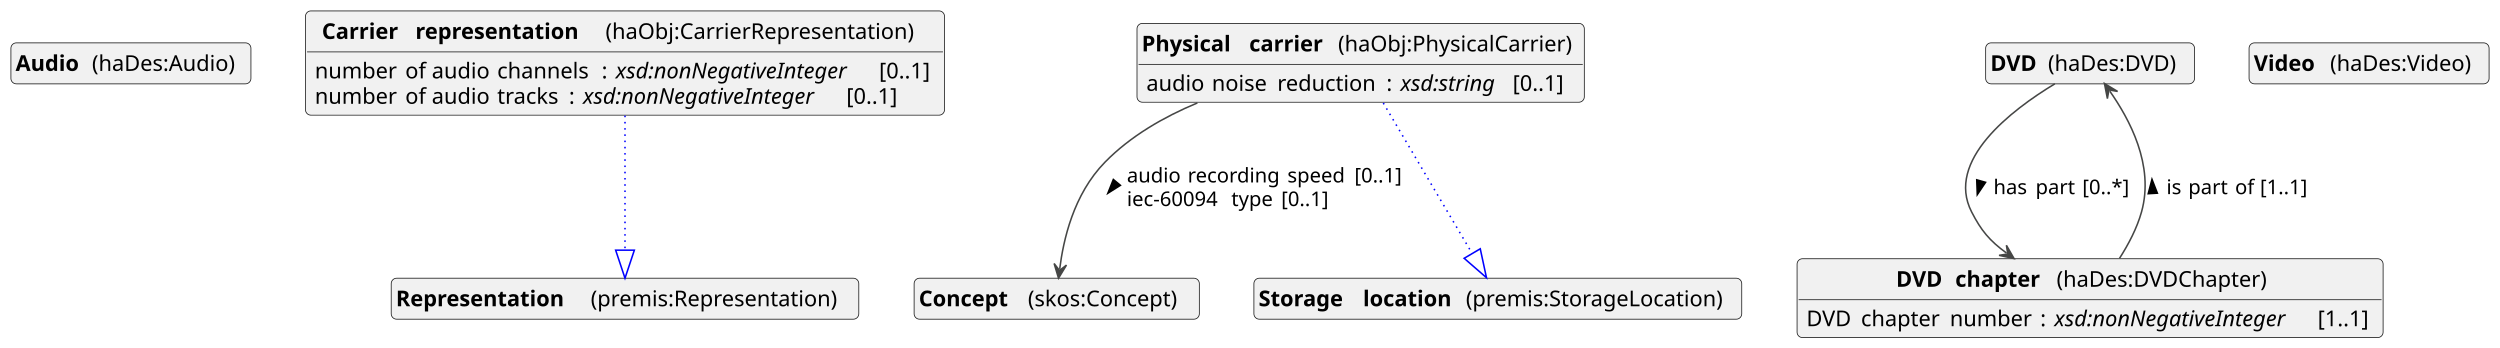
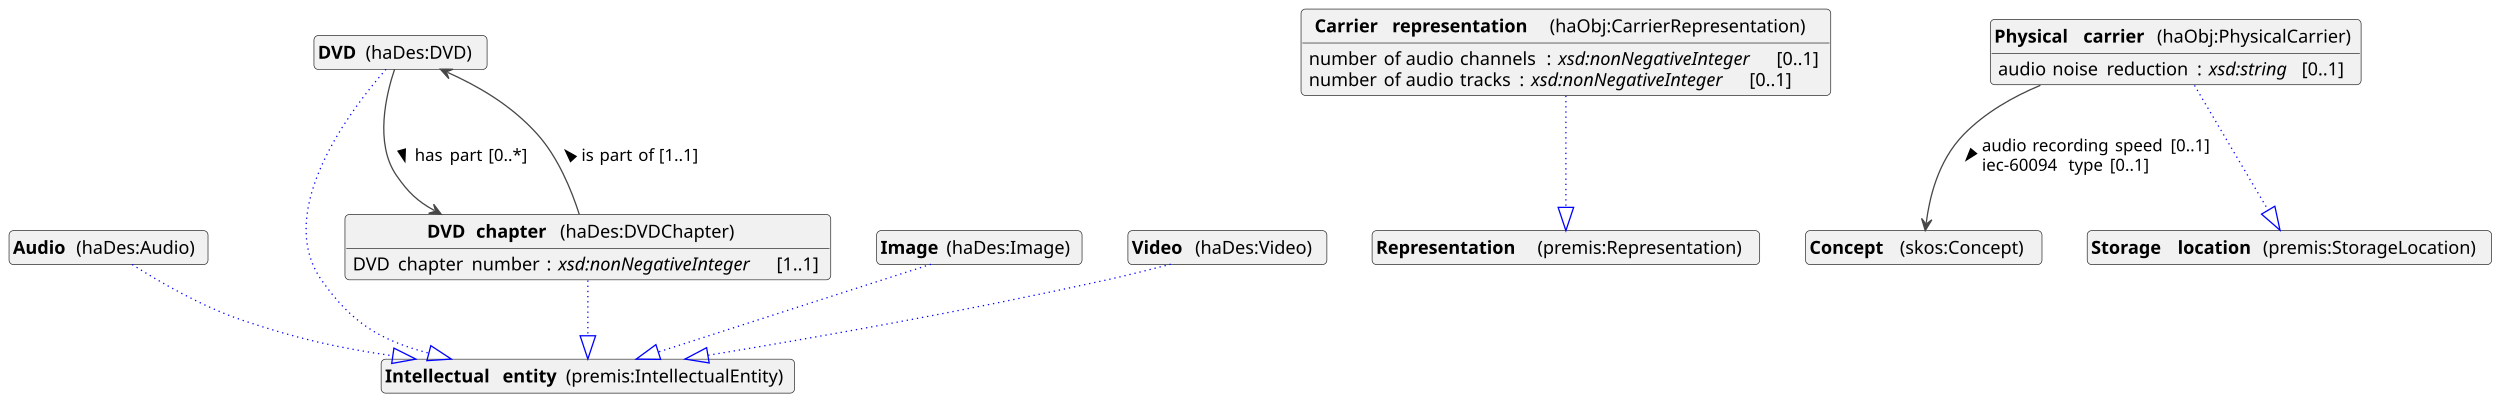
- <svg xmlns="http://www.w3.org/2000/svg" xmlns:xlink="http://www.w3.org/1999/xlink" contentStyleType="text/css" height="223px" preserveAspectRatio="none" style="width:1604px;height:223px;background:#FFFFFF;" version="1.1" viewBox="0 0 1604 223" width="1604px" zoomAndPan="magnify">
+ <svg xmlns="http://www.w3.org/2000/svg" xmlns:xlink="http://www.w3.org/1999/xlink" contentStyleType="text/css" height="310px" preserveAspectRatio="none" style="width:1935px;height:310px;background:#FFFFFF;" version="1.1" viewBox="0 0 1935 310" width="1935px" zoomAndPan="magnify">
  <defs />
  <g>
    <a href="#haDes%3AAudio" target="_top" title="#haDes%3AAudio" xlink:actuate="onRequest" xlink:href="#haDes%3AAudio" xlink:show="new" xlink:title="#haDes%3AAudio" xlink:type="simple">
      <g id="elem_haDes_Audio">
-         <rect codeLine="15" fill="#F1F1F1" height="26.297" id="haDes_Audio" rx="3.5" ry="3.5" style="stroke:#181818;stroke-width:0.5;" width="154" x="7" y="27.5" />
-         <text fill="#000000" font-family="sans-serif" font-size="14" font-weight="bold" lengthAdjust="spacing" textLength="45" x="10" y="45.495">Audio</text>
-         <text fill="#000000" font-family="sans-serif" font-size="14" lengthAdjust="spacing" textLength="4" x="55" y="45.495"> </text>
-         <text fill="#000000" font-family="sans-serif" font-size="14" lengthAdjust="spacing" textLength="99" x="59" y="45.495">(haDes:Audio)</text>
+         <rect codeLine="15" fill="#F1F1F1" height="26.297" id="haDes_Audio" rx="3.5" ry="3.5" style="stroke:#181818;stroke-width:0.5;" width="154" x="7" y="178.5" />
+         <text fill="#000000" font-family="sans-serif" font-size="14" font-weight="bold" lengthAdjust="spacing" textLength="45" x="10" y="196.495">Audio</text>
+         <text fill="#000000" font-family="sans-serif" font-size="14" lengthAdjust="spacing" textLength="4" x="55" y="196.495"> </text>
+         <text fill="#000000" font-family="sans-serif" font-size="14" lengthAdjust="spacing" textLength="99" x="59" y="196.495">(haDes:Audio)</text>
+       </g>
+     </a>
+     <a href="#premis%3AIntellectualEntity" target="_top" title="#premis%3AIntellectualEntity" xlink:actuate="onRequest" xlink:href="#premis%3AIntellectualEntity" xlink:show="new" xlink:title="#premis%3AIntellectualEntity" xlink:type="simple">
+       <g id="elem_premis_IntellectualEntity">
+         <rect codeLine="29" fill="#F1F1F1" height="26.297" id="premis_IntellectualEntity" rx="3.5" ry="3.5" style="stroke:#181818;stroke-width:0.5;" width="320" x="295" y="278" />
+         <text fill="#000000" font-family="sans-serif" font-size="14" font-weight="bold" lengthAdjust="spacing" textLength="86" x="298" y="295.995">Intellectual</text>
+         <text fill="#000000" font-family="sans-serif" font-size="14" font-weight="bold" lengthAdjust="spacing" textLength="5" x="384" y="295.995"> </text>
+         <text fill="#000000" font-family="sans-serif" font-size="14" font-weight="bold" lengthAdjust="spacing" textLength="45" x="389" y="295.995">entity</text>
+         <text fill="#000000" font-family="sans-serif" font-size="14" lengthAdjust="spacing" textLength="4" x="434" y="295.995"> </text>
+         <text fill="#000000" font-family="sans-serif" font-size="14" lengthAdjust="spacing" textLength="174" x="438" y="295.995">(premis:IntellectualEntity)</text>
      </g>
    </a>
    <a href="#haObj%3ACarrierRepresentation" target="_top" title="#haObj%3ACarrierRepresentation" xlink:actuate="onRequest" xlink:href="#haObj%3ACarrierRepresentation" xlink:show="new" xlink:title="#haObj%3ACarrierRepresentation" xlink:type="simple">
      <g id="elem_haObj_CarrierRepresentation">
-         <rect codeLine="16" fill="#F1F1F1" height="66.891" id="haObj_CarrierRepresentation" rx="3.5" ry="3.5" style="stroke:#181818;stroke-width:0.5;" width="410" x="196" y="7" />
-         <text fill="#000000" font-family="sans-serif" font-size="14" font-weight="bold" lengthAdjust="spacing" textLength="55" x="206.5" y="24.995">Carrier</text>
-         <text fill="#000000" font-family="sans-serif" font-size="14" font-weight="bold" lengthAdjust="spacing" textLength="5" x="261.5" y="24.995"> </text>
-         <text fill="#000000" font-family="sans-serif" font-size="14" font-weight="bold" lengthAdjust="spacing" textLength="118" x="266.5" y="24.995">representation</text>
-         <text fill="#000000" font-family="sans-serif" font-size="14" lengthAdjust="spacing" textLength="4" x="384.5" y="24.995"> </text>
-         <text fill="#000000" font-family="sans-serif" font-size="14" lengthAdjust="spacing" textLength="207" x="388.5" y="24.995">(haObj:CarrierRepresentation)</text>
-         <line style="stroke:#181818;stroke-width:0.5;" x1="197" x2="605" y1="33.297" y2="33.297" />
-         <text fill="#000000" font-family="sans-serif" font-size="14" lengthAdjust="spacing" textLength="54" x="202" y="50.292">number</text>
-         <text fill="#000000" font-family="sans-serif" font-size="14" lengthAdjust="spacing" textLength="4" x="256" y="50.292"> </text>
-         <text fill="#000000" font-family="sans-serif" font-size="14" lengthAdjust="spacing" textLength="13" x="260" y="50.292">of</text>
-         <text fill="#000000" font-family="sans-serif" font-size="14" lengthAdjust="spacing" textLength="4" x="273" y="50.292"> </text>
-         <text fill="#000000" font-family="sans-serif" font-size="14" lengthAdjust="spacing" textLength="38" x="277" y="50.292">audio</text>
-         <text fill="#000000" font-family="sans-serif" font-size="14" lengthAdjust="spacing" textLength="4" x="315" y="50.292"> </text>
-         <text fill="#000000" font-family="sans-serif" font-size="14" lengthAdjust="spacing" textLength="63" x="319" y="50.292">channels</text>
-         <text fill="#000000" font-family="sans-serif" font-size="14" lengthAdjust="spacing" textLength="4" x="382" y="50.292"> </text>
-         <text fill="#000000" font-family="sans-serif" font-size="14" lengthAdjust="spacing" textLength="5" x="386" y="50.292">:</text>
-         <text fill="#000000" font-family="sans-serif" font-size="14" lengthAdjust="spacing" textLength="4" x="391" y="50.292"> </text>
-         <text fill="#000000" font-family="sans-serif" font-size="14" font-style="italic" lengthAdjust="spacing" textLength="165" x="395" y="50.292">xsd:nonNegativeInteger</text>
-         <text fill="#000000" font-family="sans-serif" font-size="14" lengthAdjust="spacing" textLength="4" x="560" y="50.292"> </text>
-         <text fill="#000000" font-family="sans-serif" font-size="14" lengthAdjust="spacing" textLength="36" x="564" y="50.292">[0..1]</text>
-         <text fill="#000000" font-family="sans-serif" font-size="14" lengthAdjust="spacing" textLength="54" x="202" y="66.589">number</text>
-         <text fill="#000000" font-family="sans-serif" font-size="14" lengthAdjust="spacing" textLength="4" x="256" y="66.589"> </text>
-         <text fill="#000000" font-family="sans-serif" font-size="14" lengthAdjust="spacing" textLength="13" x="260" y="66.589">of</text>
-         <text fill="#000000" font-family="sans-serif" font-size="14" lengthAdjust="spacing" textLength="4" x="273" y="66.589"> </text>
-         <text fill="#000000" font-family="sans-serif" font-size="14" lengthAdjust="spacing" textLength="38" x="277" y="66.589">audio</text>
-         <text fill="#000000" font-family="sans-serif" font-size="14" lengthAdjust="spacing" textLength="4" x="315" y="66.589"> </text>
-         <text fill="#000000" font-family="sans-serif" font-size="14" lengthAdjust="spacing" textLength="42" x="319" y="66.589">tracks</text>
-         <text fill="#000000" font-family="sans-serif" font-size="14" lengthAdjust="spacing" textLength="4" x="361" y="66.589"> </text>
-         <text fill="#000000" font-family="sans-serif" font-size="14" lengthAdjust="spacing" textLength="5" x="365" y="66.589">:</text>
-         <text fill="#000000" font-family="sans-serif" font-size="14" lengthAdjust="spacing" textLength="4" x="370" y="66.589"> </text>
-         <text fill="#000000" font-family="sans-serif" font-size="14" font-style="italic" lengthAdjust="spacing" textLength="165" x="374" y="66.589">xsd:nonNegativeInteger</text>
-         <text fill="#000000" font-family="sans-serif" font-size="14" lengthAdjust="spacing" textLength="4" x="539" y="66.589"> </text>
-         <text fill="#000000" font-family="sans-serif" font-size="14" lengthAdjust="spacing" textLength="36" x="543" y="66.589">[0..1]</text>
+         <rect codeLine="17" fill="#F1F1F1" height="66.891" id="haObj_CarrierRepresentation" rx="3.5" ry="3.5" style="stroke:#181818;stroke-width:0.5;" width="410" x="1007" y="7" />
+         <text fill="#000000" font-family="sans-serif" font-size="14" font-weight="bold" lengthAdjust="spacing" textLength="55" x="1017.5" y="24.995">Carrier</text>
+         <text fill="#000000" font-family="sans-serif" font-size="14" font-weight="bold" lengthAdjust="spacing" textLength="5" x="1072.5" y="24.995"> </text>
+         <text fill="#000000" font-family="sans-serif" font-size="14" font-weight="bold" lengthAdjust="spacing" textLength="118" x="1077.5" y="24.995">representation</text>
+         <text fill="#000000" font-family="sans-serif" font-size="14" lengthAdjust="spacing" textLength="4" x="1195.5" y="24.995"> </text>
+         <text fill="#000000" font-family="sans-serif" font-size="14" lengthAdjust="spacing" textLength="207" x="1199.5" y="24.995">(haObj:CarrierRepresentation)</text>
+         <line style="stroke:#181818;stroke-width:0.5;" x1="1008" x2="1416" y1="33.297" y2="33.297" />
+         <text fill="#000000" font-family="sans-serif" font-size="14" lengthAdjust="spacing" textLength="54" x="1013" y="50.292">number</text>
+         <text fill="#000000" font-family="sans-serif" font-size="14" lengthAdjust="spacing" textLength="4" x="1067" y="50.292"> </text>
+         <text fill="#000000" font-family="sans-serif" font-size="14" lengthAdjust="spacing" textLength="13" x="1071" y="50.292">of</text>
+         <text fill="#000000" font-family="sans-serif" font-size="14" lengthAdjust="spacing" textLength="4" x="1084" y="50.292"> </text>
+         <text fill="#000000" font-family="sans-serif" font-size="14" lengthAdjust="spacing" textLength="38" x="1088" y="50.292">audio</text>
+         <text fill="#000000" font-family="sans-serif" font-size="14" lengthAdjust="spacing" textLength="4" x="1126" y="50.292"> </text>
+         <text fill="#000000" font-family="sans-serif" font-size="14" lengthAdjust="spacing" textLength="63" x="1130" y="50.292">channels</text>
+         <text fill="#000000" font-family="sans-serif" font-size="14" lengthAdjust="spacing" textLength="4" x="1193" y="50.292"> </text>
+         <text fill="#000000" font-family="sans-serif" font-size="14" lengthAdjust="spacing" textLength="5" x="1197" y="50.292">:</text>
+         <text fill="#000000" font-family="sans-serif" font-size="14" lengthAdjust="spacing" textLength="4" x="1202" y="50.292"> </text>
+         <text fill="#000000" font-family="sans-serif" font-size="14" font-style="italic" lengthAdjust="spacing" textLength="165" x="1206" y="50.292">xsd:nonNegativeInteger</text>
+         <text fill="#000000" font-family="sans-serif" font-size="14" lengthAdjust="spacing" textLength="4" x="1371" y="50.292"> </text>
+         <text fill="#000000" font-family="sans-serif" font-size="14" lengthAdjust="spacing" textLength="36" x="1375" y="50.292">[0..1]</text>
+         <text fill="#000000" font-family="sans-serif" font-size="14" lengthAdjust="spacing" textLength="54" x="1013" y="66.589">number</text>
+         <text fill="#000000" font-family="sans-serif" font-size="14" lengthAdjust="spacing" textLength="4" x="1067" y="66.589"> </text>
+         <text fill="#000000" font-family="sans-serif" font-size="14" lengthAdjust="spacing" textLength="13" x="1071" y="66.589">of</text>
+         <text fill="#000000" font-family="sans-serif" font-size="14" lengthAdjust="spacing" textLength="4" x="1084" y="66.589"> </text>
+         <text fill="#000000" font-family="sans-serif" font-size="14" lengthAdjust="spacing" textLength="38" x="1088" y="66.589">audio</text>
+         <text fill="#000000" font-family="sans-serif" font-size="14" lengthAdjust="spacing" textLength="4" x="1126" y="66.589"> </text>
+         <text fill="#000000" font-family="sans-serif" font-size="14" lengthAdjust="spacing" textLength="42" x="1130" y="66.589">tracks</text>
+         <text fill="#000000" font-family="sans-serif" font-size="14" lengthAdjust="spacing" textLength="4" x="1172" y="66.589"> </text>
+         <text fill="#000000" font-family="sans-serif" font-size="14" lengthAdjust="spacing" textLength="5" x="1176" y="66.589">:</text>
+         <text fill="#000000" font-family="sans-serif" font-size="14" lengthAdjust="spacing" textLength="4" x="1181" y="66.589"> </text>
+         <text fill="#000000" font-family="sans-serif" font-size="14" font-style="italic" lengthAdjust="spacing" textLength="165" x="1185" y="66.589">xsd:nonNegativeInteger</text>
+         <text fill="#000000" font-family="sans-serif" font-size="14" lengthAdjust="spacing" textLength="4" x="1350" y="66.589"> </text>
+         <text fill="#000000" font-family="sans-serif" font-size="14" lengthAdjust="spacing" textLength="36" x="1354" y="66.589">[0..1]</text>
      </g>
    </a>
    <a href="#premis%3ARepresentation" target="_top" title="#premis%3ARepresentation" xlink:actuate="onRequest" xlink:href="#premis%3ARepresentation" xlink:show="new" xlink:title="#premis%3ARepresentation" xlink:type="simple">
      <g id="elem_premis_Representation">
-         <rect codeLine="17" fill="#F1F1F1" height="26.297" id="premis_Representation" rx="3.5" ry="3.5" style="stroke:#181818;stroke-width:0.5;" width="300" x="251" y="178.5" />
-         <text fill="#000000" font-family="sans-serif" font-size="14" font-weight="bold" lengthAdjust="spacing" textLength="121" x="254" y="196.495">Representation</text>
-         <text fill="#000000" font-family="sans-serif" font-size="14" lengthAdjust="spacing" textLength="4" x="375" y="196.495"> </text>
-         <text fill="#000000" font-family="sans-serif" font-size="14" lengthAdjust="spacing" textLength="169" x="379" y="196.495">(premis:Representation)</text>
+         <rect codeLine="18" fill="#F1F1F1" height="26.297" id="premis_Representation" rx="3.5" ry="3.5" style="stroke:#181818;stroke-width:0.5;" width="300" x="1062" y="178.5" />
+         <text fill="#000000" font-family="sans-serif" font-size="14" font-weight="bold" lengthAdjust="spacing" textLength="121" x="1065" y="196.495">Representation</text>
+         <text fill="#000000" font-family="sans-serif" font-size="14" lengthAdjust="spacing" textLength="4" x="1186" y="196.495"> </text>
+         <text fill="#000000" font-family="sans-serif" font-size="14" lengthAdjust="spacing" textLength="169" x="1190" y="196.495">(premis:Representation)</text>
      </g>
    </a>
    <a href="../../terms/en#skos%3AConcept" target="_top" title="../../terms/en#skos%3AConcept" xlink:actuate="onRequest" xlink:href="../../terms/en#skos%3AConcept" xlink:show="new" xlink:title="../../terms/en#skos%3AConcept" xlink:type="simple">
      <g id="elem_skos_Concept">
-         <rect codeLine="18" fill="#F1F1F1" height="26.297" id="skos_Concept" rx="3.5" ry="3.5" style="stroke:#181818;stroke-width:0.5;" width="183" x="586.5" y="178.5" />
-         <text fill="#000000" font-family="sans-serif" font-size="14" font-weight="bold" lengthAdjust="spacing" textLength="66" x="589.5" y="196.495">Concept</text>
-         <text fill="#000000" font-family="sans-serif" font-size="14" lengthAdjust="spacing" textLength="4" x="655.5" y="196.495"> </text>
-         <text fill="#000000" font-family="sans-serif" font-size="14" lengthAdjust="spacing" textLength="107" x="659.5" y="196.495">(skos:Concept)</text>
+         <rect codeLine="19" fill="#F1F1F1" height="26.297" id="skos_Concept" rx="3.5" ry="3.5" style="stroke:#181818;stroke-width:0.5;" width="183" x="1397.5" y="178.5" />
+         <text fill="#000000" font-family="sans-serif" font-size="14" font-weight="bold" lengthAdjust="spacing" textLength="66" x="1400.5" y="196.495">Concept</text>
+         <text fill="#000000" font-family="sans-serif" font-size="14" lengthAdjust="spacing" textLength="4" x="1466.5" y="196.495"> </text>
+         <text fill="#000000" font-family="sans-serif" font-size="14" lengthAdjust="spacing" textLength="107" x="1470.5" y="196.495">(skos:Concept)</text>
      </g>
    </a>
    <a href="#haDes%3ADVD" target="_top" title="#haDes%3ADVD" xlink:actuate="onRequest" xlink:href="#haDes%3ADVD" xlink:show="new" xlink:title="#haDes%3ADVD" xlink:type="simple">
      <g id="elem_haDes_DVD">
-         <rect codeLine="19" fill="#F1F1F1" height="26.297" id="haDes_DVD" rx="3.5" ry="3.5" style="stroke:#181818;stroke-width:0.5;" width="134" x="1274" y="27.5" />
-         <text fill="#000000" font-family="sans-serif" font-size="14" font-weight="bold" lengthAdjust="spacing" textLength="33" x="1277" y="45.495">DVD</text>
-         <text fill="#000000" font-family="sans-serif" font-size="14" lengthAdjust="spacing" textLength="4" x="1310" y="45.495"> </text>
-         <text fill="#000000" font-family="sans-serif" font-size="14" lengthAdjust="spacing" textLength="91" x="1314" y="45.495">(haDes:DVD)</text>
+         <rect codeLine="20" fill="#F1F1F1" height="26.297" id="haDes_DVD" rx="3.5" ry="3.5" style="stroke:#181818;stroke-width:0.5;" width="134" x="243" y="27.5" />
+         <text fill="#000000" font-family="sans-serif" font-size="14" font-weight="bold" lengthAdjust="spacing" textLength="33" x="246" y="45.495">DVD</text>
+         <text fill="#000000" font-family="sans-serif" font-size="14" lengthAdjust="spacing" textLength="4" x="279" y="45.495"> </text>
+         <text fill="#000000" font-family="sans-serif" font-size="14" lengthAdjust="spacing" textLength="91" x="283" y="45.495">(haDes:DVD)</text>
      </g>
    </a>
    <a href="#haDes%3ADVDChapter" target="_top" title="#haDes%3ADVDChapter" xlink:actuate="onRequest" xlink:href="#haDes%3ADVDChapter" xlink:show="new" xlink:title="#haDes%3ADVDChapter" xlink:type="simple">
      <g id="elem_haDes_DVDChapter">
-         <rect codeLine="20" fill="#F1F1F1" height="50.594" id="haDes_DVDChapter" rx="3.5" ry="3.5" style="stroke:#181818;stroke-width:0.5;" width="376" x="1153" y="166" />
-         <text fill="#000000" font-family="sans-serif" font-size="14" font-weight="bold" lengthAdjust="spacing" textLength="33" x="1216.5" y="183.995">DVD</text>
-         <text fill="#000000" font-family="sans-serif" font-size="14" font-weight="bold" lengthAdjust="spacing" textLength="5" x="1249.5" y="183.995"> </text>
-         <text fill="#000000" font-family="sans-serif" font-size="14" font-weight="bold" lengthAdjust="spacing" textLength="61" x="1254.5" y="183.995">chapter</text>
-         <text fill="#000000" font-family="sans-serif" font-size="14" lengthAdjust="spacing" textLength="4" x="1315.5" y="183.995"> </text>
-         <text fill="#000000" font-family="sans-serif" font-size="14" lengthAdjust="spacing" textLength="146" x="1319.5" y="183.995">(haDes:DVDChapter)</text>
-         <line style="stroke:#181818;stroke-width:0.5;" x1="1154" x2="1528" y1="192.297" y2="192.297" />
-         <text fill="#000000" font-family="sans-serif" font-size="14" lengthAdjust="spacing" textLength="31" x="1159" y="209.292">DVD</text>
-         <text fill="#000000" font-family="sans-serif" font-size="14" lengthAdjust="spacing" textLength="4" x="1190" y="209.292"> </text>
-         <text fill="#000000" font-family="sans-serif" font-size="14" lengthAdjust="spacing" textLength="53" x="1194" y="209.292">chapter</text>
-         <text fill="#000000" font-family="sans-serif" font-size="14" lengthAdjust="spacing" textLength="4" x="1247" y="209.292"> </text>
-         <text fill="#000000" font-family="sans-serif" font-size="14" lengthAdjust="spacing" textLength="54" x="1251" y="209.292">number</text>
-         <text fill="#000000" font-family="sans-serif" font-size="14" lengthAdjust="spacing" textLength="4" x="1305" y="209.292"> </text>
-         <text fill="#000000" font-family="sans-serif" font-size="14" lengthAdjust="spacing" textLength="5" x="1309" y="209.292">:</text>
-         <text fill="#000000" font-family="sans-serif" font-size="14" lengthAdjust="spacing" textLength="4" x="1314" y="209.292"> </text>
-         <text fill="#000000" font-family="sans-serif" font-size="14" font-style="italic" lengthAdjust="spacing" textLength="165" x="1318" y="209.292">xsd:nonNegativeInteger</text>
-         <text fill="#000000" font-family="sans-serif" font-size="14" lengthAdjust="spacing" textLength="4" x="1483" y="209.292"> </text>
-         <text fill="#000000" font-family="sans-serif" font-size="14" lengthAdjust="spacing" textLength="36" x="1487" y="209.292">[1..1]</text>
+         <rect codeLine="22" fill="#F1F1F1" height="50.594" id="haDes_DVDChapter" rx="3.5" ry="3.5" style="stroke:#181818;stroke-width:0.5;" width="376" x="267" y="166" />
+         <text fill="#000000" font-family="sans-serif" font-size="14" font-weight="bold" lengthAdjust="spacing" textLength="33" x="330.5" y="183.995">DVD</text>
+         <text fill="#000000" font-family="sans-serif" font-size="14" font-weight="bold" lengthAdjust="spacing" textLength="5" x="363.5" y="183.995"> </text>
+         <text fill="#000000" font-family="sans-serif" font-size="14" font-weight="bold" lengthAdjust="spacing" textLength="61" x="368.5" y="183.995">chapter</text>
+         <text fill="#000000" font-family="sans-serif" font-size="14" lengthAdjust="spacing" textLength="4" x="429.5" y="183.995"> </text>
+         <text fill="#000000" font-family="sans-serif" font-size="14" lengthAdjust="spacing" textLength="146" x="433.5" y="183.995">(haDes:DVDChapter)</text>
+         <line style="stroke:#181818;stroke-width:0.5;" x1="268" x2="642" y1="192.297" y2="192.297" />
+         <text fill="#000000" font-family="sans-serif" font-size="14" lengthAdjust="spacing" textLength="31" x="273" y="209.292">DVD</text>
+         <text fill="#000000" font-family="sans-serif" font-size="14" lengthAdjust="spacing" textLength="4" x="304" y="209.292"> </text>
+         <text fill="#000000" font-family="sans-serif" font-size="14" lengthAdjust="spacing" textLength="53" x="308" y="209.292">chapter</text>
+         <text fill="#000000" font-family="sans-serif" font-size="14" lengthAdjust="spacing" textLength="4" x="361" y="209.292"> </text>
+         <text fill="#000000" font-family="sans-serif" font-size="14" lengthAdjust="spacing" textLength="54" x="365" y="209.292">number</text>
+         <text fill="#000000" font-family="sans-serif" font-size="14" lengthAdjust="spacing" textLength="4" x="419" y="209.292"> </text>
+         <text fill="#000000" font-family="sans-serif" font-size="14" lengthAdjust="spacing" textLength="5" x="423" y="209.292">:</text>
+         <text fill="#000000" font-family="sans-serif" font-size="14" lengthAdjust="spacing" textLength="4" x="428" y="209.292"> </text>
+         <text fill="#000000" font-family="sans-serif" font-size="14" font-style="italic" lengthAdjust="spacing" textLength="165" x="432" y="209.292">xsd:nonNegativeInteger</text>
+         <text fill="#000000" font-family="sans-serif" font-size="14" lengthAdjust="spacing" textLength="4" x="597" y="209.292"> </text>
+         <text fill="#000000" font-family="sans-serif" font-size="14" lengthAdjust="spacing" textLength="36" x="601" y="209.292">[1..1]</text>
+       </g>
+     </a>
+     <a href="#haDes%3AImage" target="_top" title="#haDes%3AImage" xlink:actuate="onRequest" xlink:href="#haDes%3AImage" xlink:show="new" xlink:title="#haDes%3AImage" xlink:type="simple">
+       <g id="elem_haDes_Image">
+         <rect codeLine="24" fill="#F1F1F1" height="26.297" id="haDes_Image" rx="3.5" ry="3.5" style="stroke:#181818;stroke-width:0.5;" width="159" x="678.5" y="178.5" />
+         <text fill="#000000" font-family="sans-serif" font-size="14" font-weight="bold" lengthAdjust="spacing" textLength="47" x="681.5" y="196.495">Image</text>
+         <text fill="#000000" font-family="sans-serif" font-size="14" lengthAdjust="spacing" textLength="4" x="728.5" y="196.495"> </text>
+         <text fill="#000000" font-family="sans-serif" font-size="14" lengthAdjust="spacing" textLength="102" x="732.5" y="196.495">(haDes:Image)</text>
      </g>
    </a>
    <a href="#haObj%3APhysicalCarrier" target="_top" title="#haObj%3APhysicalCarrier" xlink:actuate="onRequest" xlink:href="#haObj%3APhysicalCarrier" xlink:show="new" xlink:title="#haObj%3APhysicalCarrier" xlink:type="simple">
      <g id="elem_haObj_PhysicalCarrier">
-         <rect codeLine="21" fill="#F1F1F1" height="50.594" id="haObj_PhysicalCarrier" rx="3.5" ry="3.5" style="stroke:#181818;stroke-width:0.5;" width="287" x="729.5" y="15" />
-         <text fill="#000000" font-family="sans-serif" font-size="14" font-weight="bold" lengthAdjust="spacing" textLength="64" x="732.5" y="32.995">Physical</text>
-         <text fill="#000000" font-family="sans-serif" font-size="14" font-weight="bold" lengthAdjust="spacing" textLength="5" x="796.5" y="32.995"> </text>
-         <text fill="#000000" font-family="sans-serif" font-size="14" font-weight="bold" lengthAdjust="spacing" textLength="53" x="801.5" y="32.995">carrier</text>
-         <text fill="#000000" font-family="sans-serif" font-size="14" lengthAdjust="spacing" textLength="4" x="854.5" y="32.995"> </text>
-         <text fill="#000000" font-family="sans-serif" font-size="14" lengthAdjust="spacing" textLength="155" x="858.5" y="32.995">(haObj:PhysicalCarrier)</text>
-         <line style="stroke:#181818;stroke-width:0.5;" x1="730.5" x2="1015.5" y1="41.297" y2="41.297" />
-         <text fill="#000000" font-family="sans-serif" font-size="14" lengthAdjust="spacing" textLength="38" x="735.5" y="58.292">audio</text>
-         <text fill="#000000" font-family="sans-serif" font-size="14" lengthAdjust="spacing" textLength="4" x="773.5" y="58.292"> </text>
-         <text fill="#000000" font-family="sans-serif" font-size="14" lengthAdjust="spacing" textLength="38" x="777.5" y="58.292">noise</text>
-         <text fill="#000000" font-family="sans-serif" font-size="14" lengthAdjust="spacing" textLength="4" x="815.5" y="58.292"> </text>
-         <text fill="#000000" font-family="sans-serif" font-size="14" lengthAdjust="spacing" textLength="66" x="819.5" y="58.292">reduction</text>
-         <text fill="#000000" font-family="sans-serif" font-size="14" lengthAdjust="spacing" textLength="4" x="885.5" y="58.292"> </text>
-         <text fill="#000000" font-family="sans-serif" font-size="14" lengthAdjust="spacing" textLength="5" x="889.5" y="58.292">:</text>
-         <text fill="#000000" font-family="sans-serif" font-size="14" lengthAdjust="spacing" textLength="4" x="894.5" y="58.292"> </text>
-         <text fill="#000000" font-family="sans-serif" font-size="14" font-style="italic" lengthAdjust="spacing" textLength="68" x="898.5" y="58.292">xsd:string</text>
-         <text fill="#000000" font-family="sans-serif" font-size="14" lengthAdjust="spacing" textLength="4" x="966.5" y="58.292"> </text>
-         <text fill="#000000" font-family="sans-serif" font-size="14" lengthAdjust="spacing" textLength="36" x="970.5" y="58.292">[0..1]</text>
+         <rect codeLine="26" fill="#F1F1F1" height="50.594" id="haObj_PhysicalCarrier" rx="3.5" ry="3.5" style="stroke:#181818;stroke-width:0.5;" width="287" x="1540.5" y="15" />
+         <text fill="#000000" font-family="sans-serif" font-size="14" font-weight="bold" lengthAdjust="spacing" textLength="64" x="1543.5" y="32.995">Physical</text>
+         <text fill="#000000" font-family="sans-serif" font-size="14" font-weight="bold" lengthAdjust="spacing" textLength="5" x="1607.5" y="32.995"> </text>
+         <text fill="#000000" font-family="sans-serif" font-size="14" font-weight="bold" lengthAdjust="spacing" textLength="53" x="1612.5" y="32.995">carrier</text>
+         <text fill="#000000" font-family="sans-serif" font-size="14" lengthAdjust="spacing" textLength="4" x="1665.5" y="32.995"> </text>
+         <text fill="#000000" font-family="sans-serif" font-size="14" lengthAdjust="spacing" textLength="155" x="1669.5" y="32.995">(haObj:PhysicalCarrier)</text>
+         <line style="stroke:#181818;stroke-width:0.5;" x1="1541.5" x2="1826.5" y1="41.297" y2="41.297" />
+         <text fill="#000000" font-family="sans-serif" font-size="14" lengthAdjust="spacing" textLength="38" x="1546.5" y="58.292">audio</text>
+         <text fill="#000000" font-family="sans-serif" font-size="14" lengthAdjust="spacing" textLength="4" x="1584.5" y="58.292"> </text>
+         <text fill="#000000" font-family="sans-serif" font-size="14" lengthAdjust="spacing" textLength="38" x="1588.5" y="58.292">noise</text>
+         <text fill="#000000" font-family="sans-serif" font-size="14" lengthAdjust="spacing" textLength="4" x="1626.5" y="58.292"> </text>
+         <text fill="#000000" font-family="sans-serif" font-size="14" lengthAdjust="spacing" textLength="66" x="1630.5" y="58.292">reduction</text>
+         <text fill="#000000" font-family="sans-serif" font-size="14" lengthAdjust="spacing" textLength="4" x="1696.5" y="58.292"> </text>
+         <text fill="#000000" font-family="sans-serif" font-size="14" lengthAdjust="spacing" textLength="5" x="1700.5" y="58.292">:</text>
+         <text fill="#000000" font-family="sans-serif" font-size="14" lengthAdjust="spacing" textLength="4" x="1705.5" y="58.292"> </text>
+         <text fill="#000000" font-family="sans-serif" font-size="14" font-style="italic" lengthAdjust="spacing" textLength="68" x="1709.5" y="58.292">xsd:string</text>
+         <text fill="#000000" font-family="sans-serif" font-size="14" lengthAdjust="spacing" textLength="4" x="1777.5" y="58.292"> </text>
+         <text fill="#000000" font-family="sans-serif" font-size="14" lengthAdjust="spacing" textLength="36" x="1781.5" y="58.292">[0..1]</text>
      </g>
    </a>
    <a href="#premis%3AStorageLocation" target="_top" title="#premis%3AStorageLocation" xlink:actuate="onRequest" xlink:href="#premis%3AStorageLocation" xlink:show="new" xlink:title="#premis%3AStorageLocation" xlink:type="simple">
      <g id="elem_premis_StorageLocation">
-         <rect codeLine="22" fill="#F1F1F1" height="26.297" id="premis_StorageLocation" rx="3.5" ry="3.5" style="stroke:#181818;stroke-width:0.5;" width="313" x="804.5" y="178.5" />
-         <text fill="#000000" font-family="sans-serif" font-size="14" font-weight="bold" lengthAdjust="spacing" textLength="62" x="807.5" y="196.495">Storage</text>
-         <text fill="#000000" font-family="sans-serif" font-size="14" font-weight="bold" lengthAdjust="spacing" textLength="5" x="869.5" y="196.495"> </text>
-         <text fill="#000000" font-family="sans-serif" font-size="14" font-weight="bold" lengthAdjust="spacing" textLength="62" x="874.5" y="196.495">location</text>
-         <text fill="#000000" font-family="sans-serif" font-size="14" lengthAdjust="spacing" textLength="4" x="936.5" y="196.495"> </text>
-         <text fill="#000000" font-family="sans-serif" font-size="14" lengthAdjust="spacing" textLength="174" x="940.5" y="196.495">(premis:StorageLocation)</text>
+         <rect codeLine="27" fill="#F1F1F1" height="26.297" id="premis_StorageLocation" rx="3.5" ry="3.5" style="stroke:#181818;stroke-width:0.5;" width="313" x="1615.5" y="178.5" />
+         <text fill="#000000" font-family="sans-serif" font-size="14" font-weight="bold" lengthAdjust="spacing" textLength="62" x="1618.5" y="196.495">Storage</text>
+         <text fill="#000000" font-family="sans-serif" font-size="14" font-weight="bold" lengthAdjust="spacing" textLength="5" x="1680.5" y="196.495"> </text>
+         <text fill="#000000" font-family="sans-serif" font-size="14" font-weight="bold" lengthAdjust="spacing" textLength="62" x="1685.5" y="196.495">location</text>
+         <text fill="#000000" font-family="sans-serif" font-size="14" lengthAdjust="spacing" textLength="4" x="1747.5" y="196.495"> </text>
+         <text fill="#000000" font-family="sans-serif" font-size="14" lengthAdjust="spacing" textLength="174" x="1751.5" y="196.495">(premis:StorageLocation)</text>
      </g>
    </a>
    <a href="#haDes%3AVideo" target="_top" title="#haDes%3AVideo" xlink:actuate="onRequest" xlink:href="#haDes%3AVideo" xlink:show="new" xlink:title="#haDes%3AVideo" xlink:type="simple">
      <g id="elem_haDes_Video">
-         <rect codeLine="23" fill="#F1F1F1" height="26.297" id="haDes_Video" rx="3.5" ry="3.5" style="stroke:#181818;stroke-width:0.5;" width="154" x="1443" y="27.5" />
-         <text fill="#000000" font-family="sans-serif" font-size="14" font-weight="bold" lengthAdjust="spacing" textLength="45" x="1446" y="45.495">Video</text>
-         <text fill="#000000" font-family="sans-serif" font-size="14" lengthAdjust="spacing" textLength="4" x="1491" y="45.495"> </text>
-         <text fill="#000000" font-family="sans-serif" font-size="14" lengthAdjust="spacing" textLength="99" x="1495" y="45.495">(haDes:Video)</text>
-       </g>
-     </a>
+         <rect codeLine="28" fill="#F1F1F1" height="26.297" id="haDes_Video" rx="3.5" ry="3.5" style="stroke:#181818;stroke-width:0.5;" width="154" x="873" y="178.5" />
+         <text fill="#000000" font-family="sans-serif" font-size="14" font-weight="bold" lengthAdjust="spacing" textLength="45" x="876" y="196.495">Video</text>
+         <text fill="#000000" font-family="sans-serif" font-size="14" lengthAdjust="spacing" textLength="4" x="921" y="196.495"> </text>
+         <text fill="#000000" font-family="sans-serif" font-size="14" lengthAdjust="spacing" textLength="99" x="925" y="196.495">(haDes:Video)</text>
+       </g>
+     </a>
+     <g id="link_haDes_Audio_premis_IntellectualEntity">
+       <path codeLine="31" d="M102.31,204.72 C122.44,217.56 156.17,237.34 188,248 C230.49,262.23 260.624,269.121 304.044,275.381 " fill="none" id="haDes_Audio-to-premis_IntellectualEntity" style="stroke:#0000FF;stroke-width:1.0;stroke-dasharray:1.0,3.0;" />
+       <polygon fill="none" points="321.86,277.95,304.9,269.443,303.188,281.32,321.86,277.95" style="stroke:#0000FF;stroke-width:1.0;" />
+     </g>
    <g id="link_haObj_CarrierRepresentation_premis_Representation">
-       <path codeLine="27" d="M401,74.2 C401,107.09 401,138.07 401,160.5 " fill="none" id="haObj_CarrierRepresentation-to-premis_Representation" style="stroke:#0000FF;stroke-width:1.0;stroke-dasharray:1.0,3.0;" />
-       <polygon fill="none" points="401,178.5,407,160.5,395,160.5,401,178.5" style="stroke:#0000FF;stroke-width:1.0;" />
+       <path codeLine="34" d="M1212,74.2 C1212,107.09 1212,138.07 1212,160.5 " fill="none" id="haObj_CarrierRepresentation-to-premis_Representation" style="stroke:#0000FF;stroke-width:1.0;stroke-dasharray:1.0,3.0;" />
+       <polygon fill="none" points="1212,178.5,1218,160.5,1206,160.5,1212,178.5" style="stroke:#0000FF;stroke-width:1.0;" />
+     </g>
+     <g id="link_haDes_DVD_premis_IntellectualEntity">
+       <path codeLine="42" d="M298.77,53.63 C272.31,83.72 211.03,163.26 249,217 C272.15,249.77 293.925,263.332 331.935,273.352 " fill="none" id="haDes_DVD-to-premis_IntellectualEntity" style="stroke:#0000FF;stroke-width:1.0;stroke-dasharray:1.0,3.0;" />
+       <polygon fill="none" points="349.34,277.94,333.464,267.55,330.405,279.154,349.34,277.94" style="stroke:#0000FF;stroke-width:1.0;" />
    </g>
    <g id="link_haDes_DVD_haDes_DVDChapter">
-       <path codeLine="36" d="M1318.41,53.76 C1290.34,70.73 1248.08,103.04 1265,136 C1271.16,147.99 1276.465,154.391 1287.375,162.361 " fill="none" id="haDes_DVD-to-haDes_DVDChapter" style="stroke:#454645;stroke-width:1.0;" />
-       <polygon fill="#454645" points="1292.22,165.9,1287.312,157.361,1288.183,162.951,1282.593,163.821,1292.22,165.9" style="stroke:#454645;stroke-width:1.0;" />
-       <polygon fill="#000000" points="1268.626,124.874,1273.937,116.985,1268.286,115.37,1268.626,124.874" style="stroke:#000000;stroke-width:1.0;" />
-       <text fill="#000000" font-family="sans-serif" font-size="13" lengthAdjust="spacing" textLength="23" x="1279" y="124.567">has</text>
-       <text fill="#000000" font-family="sans-serif" font-size="13" lengthAdjust="spacing" textLength="4" x="1302" y="124.567"> </text>
-       <text fill="#000000" font-family="sans-serif" font-size="13" lengthAdjust="spacing" textLength="26" x="1306" y="124.567">part</text>
-       <text fill="#000000" font-family="sans-serif" font-size="13" lengthAdjust="spacing" textLength="4" x="1332" y="124.567"> </text>
-       <text fill="#000000" font-family="sans-serif" font-size="13" lengthAdjust="spacing" textLength="33" x="1336" y="124.567">[0..*]</text>
+       <path codeLine="44" d="M305.43,53.53 C298.93,72.83 289.63,111.09 307,136 C315.85,148.69 322.745,155.534 336.315,163.014 " fill="none" id="haDes_DVD-to-haDes_DVDChapter" style="stroke:#454645;stroke-width:1.0;" />
+       <polygon fill="#454645" points="341.57,165.91,335.619,158.062,337.191,163.496,331.757,165.068,341.57,165.91" style="stroke:#454645;stroke-width:1.0;" />
+       <polygon fill="#000000" points="313.358,124.879,313.73,115.375,308.073,116.971,313.358,124.879" style="stroke:#000000;stroke-width:1.0;" />
+       <text fill="#000000" font-family="sans-serif" font-size="13" lengthAdjust="spacing" textLength="23" x="321" y="124.567">has</text>
+       <text fill="#000000" font-family="sans-serif" font-size="13" lengthAdjust="spacing" textLength="4" x="344" y="124.567"> </text>
+       <text fill="#000000" font-family="sans-serif" font-size="13" lengthAdjust="spacing" textLength="26" x="348" y="124.567">part</text>
+       <text fill="#000000" font-family="sans-serif" font-size="13" lengthAdjust="spacing" textLength="4" x="374" y="124.567"> </text>
+       <text fill="#000000" font-family="sans-serif" font-size="13" lengthAdjust="spacing" textLength="33" x="378" y="124.567">[0..*]</text>
    </g>
    <g id="link_haDes_DVDChapter_haDes_DVD">
-       <path codeLine="40" d="M1359.86,165.78 C1365.57,156.87 1371.09,146.44 1374,136 C1382.41,105.87 1366.12,76.306 1353.659,58.496 " fill="none" id="haDes_DVDChapter-to-haDes_DVD" style="stroke:#454645;stroke-width:1.0;" />
-       <polygon fill="#454645" points="1350.22,53.58,1352.102,63.247,1353.086,57.677,1358.657,58.661,1350.22,53.58" style="stroke:#454645;stroke-width:1.0;" />
-       <polygon fill="#000000" points="1380.711,115.075,1378.299,124.274,1384.167,123.935,1380.711,115.075" style="stroke:#000000;stroke-width:1.0;" />
-       <text fill="#000000" font-family="sans-serif" font-size="13" lengthAdjust="spacing" textLength="10" x="1390" y="124.567">is</text>
-       <text fill="#000000" font-family="sans-serif" font-size="13" lengthAdjust="spacing" textLength="4" x="1400" y="124.567"> </text>
-       <text fill="#000000" font-family="sans-serif" font-size="13" lengthAdjust="spacing" textLength="26" x="1404" y="124.567">part</text>
-       <text fill="#000000" font-family="sans-serif" font-size="13" lengthAdjust="spacing" textLength="4" x="1430" y="124.567"> </text>
-       <text fill="#000000" font-family="sans-serif" font-size="13" lengthAdjust="spacing" textLength="12" x="1434" y="124.567">of</text>
-       <text fill="#000000" font-family="sans-serif" font-size="13" lengthAdjust="spacing" textLength="4" x="1446" y="124.567"> </text>
-       <text fill="#000000" font-family="sans-serif" font-size="13" lengthAdjust="spacing" textLength="34" x="1450" y="124.567">[1..1]</text>
+       <path codeLine="49" d="M448.35,165.85 C442.34,147.17 431.94,121.79 416,104 C395.32,80.93 369.536,66.403 346.316,56.003 " fill="none" id="haDes_DVDChapter-to-haDes_DVD" style="stroke:#454645;stroke-width:1.0;" />
+       <polygon fill="#454645" points="340.84,53.55,347.419,60.879,345.403,55.594,350.689,53.578,340.84,53.55" style="stroke:#454645;stroke-width:1.0;" />
+       <polygon fill="#000000" points="437.597,116.403,441.6,125.03,445.906,121.03,437.597,116.403" style="stroke:#000000;stroke-width:1.0;" />
+       <text fill="#000000" font-family="sans-serif" font-size="13" lengthAdjust="spacing" textLength="10" x="450" y="124.567">is</text>
+       <text fill="#000000" font-family="sans-serif" font-size="13" lengthAdjust="spacing" textLength="4" x="460" y="124.567"> </text>
+       <text fill="#000000" font-family="sans-serif" font-size="13" lengthAdjust="spacing" textLength="26" x="464" y="124.567">part</text>
+       <text fill="#000000" font-family="sans-serif" font-size="13" lengthAdjust="spacing" textLength="4" x="490" y="124.567"> </text>
+       <text fill="#000000" font-family="sans-serif" font-size="13" lengthAdjust="spacing" textLength="12" x="494" y="124.567">of</text>
+       <text fill="#000000" font-family="sans-serif" font-size="13" lengthAdjust="spacing" textLength="4" x="506" y="124.567"> </text>
+       <text fill="#000000" font-family="sans-serif" font-size="13" lengthAdjust="spacing" textLength="34" x="510" y="124.567">[1..1]</text>
+     </g>
+     <g id="link_haDes_DVDChapter_premis_IntellectualEntity">
+       <path codeLine="46" d="M455,217.1 C455,236.51 455,244.75 455,259.87 " fill="none" id="haDes_DVDChapter-to-premis_IntellectualEntity" style="stroke:#0000FF;stroke-width:1.0;stroke-dasharray:1.0,3.0;" />
+       <polygon fill="none" points="455,277.87,461,259.87,449,259.87,455,277.87" style="stroke:#0000FF;stroke-width:1.0;" />
+     </g>
+     <g id="link_haDes_Image_premis_IntellectualEntity">
+       <path codeLine="52" d="M720.54,204.55 C662.27,223.3 567.725,253.727 509.505,272.457 " fill="none" id="haDes_Image-to-premis_IntellectualEntity" style="stroke:#0000FF;stroke-width:1.0;stroke-dasharray:1.0,3.0;" />
+       <polygon fill="none" points="492.37,277.97,511.343,278.169,507.668,266.746,492.37,277.97" style="stroke:#0000FF;stroke-width:1.0;" />
    </g>
    <g id="link_haObj_PhysicalCarrier_premis_StorageLocation">
-       <path codeLine="43" d="M887.53,66.1 C906.57,98.34 930.075,138.142 944.565,162.672 " fill="none" id="haObj_PhysicalCarrier-to-premis_StorageLocation" style="stroke:#0000FF;stroke-width:1.0;stroke-dasharray:1.0,3.0;" />
-       <polygon fill="none" points="953.72,178.17,949.731,159.62,939.399,165.724,953.72,178.17" style="stroke:#0000FF;stroke-width:1.0;" />
+       <path codeLine="55" d="M1698.53,66.1 C1717.57,98.34 1741.075,138.142 1755.565,162.672 " fill="none" id="haObj_PhysicalCarrier-to-premis_StorageLocation" style="stroke:#0000FF;stroke-width:1.0;stroke-dasharray:1.0,3.0;" />
+       <polygon fill="none" points="1764.72,178.17,1760.731,159.62,1750.399,165.724,1764.72,178.17" style="stroke:#0000FF;stroke-width:1.0;" />
    </g>
    <g id="link_haObj_PhysicalCarrier_skos_Concept">
-       <path codeLine="46" d="M768.25,66.04 C746.53,75.08 725.32,87.35 709,104 C688.56,124.85 682.263,154.139 679.903,172.549 " fill="none" id="haObj_PhysicalCarrier-to-skos_Concept" style="stroke:#454645;stroke-width:1.0;" />
-       <polygon fill="#454645" points="679.14,178.5,684.252,170.082,679.776,173.541,676.317,169.064,679.14,178.5" style="stroke:#454645;stroke-width:1.0;" />
-       <polygon fill="#000000" points="710.808,123.981,718.845,118.896,714.321,115.143,710.808,123.981" style="stroke:#000000;stroke-width:1.0;" />
-       <text fill="#000000" font-family="sans-serif" font-size="13" lengthAdjust="spacing" textLength="35" x="723" y="117.067">audio</text>
-       <text fill="#000000" font-family="sans-serif" font-size="13" lengthAdjust="spacing" textLength="4" x="758" y="117.067"> </text>
-       <text fill="#000000" font-family="sans-serif" font-size="13" lengthAdjust="spacing" textLength="60" x="762" y="117.067">recording</text>
-       <text fill="#000000" font-family="sans-serif" font-size="13" lengthAdjust="spacing" textLength="4" x="822" y="117.067"> </text>
-       <text fill="#000000" font-family="sans-serif" font-size="13" lengthAdjust="spacing" textLength="39" x="826" y="117.067">speed</text>
-       <text fill="#000000" font-family="sans-serif" font-size="13" lengthAdjust="spacing" textLength="4" x="865" y="117.067"> </text>
-       <text fill="#000000" font-family="sans-serif" font-size="13" lengthAdjust="spacing" textLength="34" x="869" y="117.067">[0..1]</text>
-       <text fill="#000000" font-family="sans-serif" font-size="13" lengthAdjust="spacing" textLength="63" x="723" y="132.2">iec-60094</text>
-       <text fill="#000000" font-family="sans-serif" font-size="13" lengthAdjust="spacing" textLength="4" x="786" y="132.2"> </text>
-       <text fill="#000000" font-family="sans-serif" font-size="13" lengthAdjust="spacing" textLength="28" x="790" y="132.2">type</text>
-       <text fill="#000000" font-family="sans-serif" font-size="13" lengthAdjust="spacing" textLength="4" x="818" y="132.2"> </text>
-       <text fill="#000000" font-family="sans-serif" font-size="13" lengthAdjust="spacing" textLength="34" x="822" y="132.2">[0..1]</text>
+       <path codeLine="58" d="M1579.25,66.04 C1557.53,75.08 1536.32,87.35 1520,104 C1499.56,124.85 1493.263,154.139 1490.903,172.549 " fill="none" id="haObj_PhysicalCarrier-to-skos_Concept" style="stroke:#454645;stroke-width:1.0;" />
+       <polygon fill="#454645" points="1490.14,178.5,1495.252,170.082,1490.776,173.541,1487.317,169.064,1490.14,178.5" style="stroke:#454645;stroke-width:1.0;" />
+       <polygon fill="#000000" points="1521.808,123.981,1529.844,118.896,1525.321,115.143,1521.808,123.981" style="stroke:#000000;stroke-width:1.0;" />
+       <text fill="#000000" font-family="sans-serif" font-size="13" lengthAdjust="spacing" textLength="35" x="1534" y="117.067">audio</text>
+       <text fill="#000000" font-family="sans-serif" font-size="13" lengthAdjust="spacing" textLength="4" x="1569" y="117.067"> </text>
+       <text fill="#000000" font-family="sans-serif" font-size="13" lengthAdjust="spacing" textLength="60" x="1573" y="117.067">recording</text>
+       <text fill="#000000" font-family="sans-serif" font-size="13" lengthAdjust="spacing" textLength="4" x="1633" y="117.067"> </text>
+       <text fill="#000000" font-family="sans-serif" font-size="13" lengthAdjust="spacing" textLength="39" x="1637" y="117.067">speed</text>
+       <text fill="#000000" font-family="sans-serif" font-size="13" lengthAdjust="spacing" textLength="4" x="1676" y="117.067"> </text>
+       <text fill="#000000" font-family="sans-serif" font-size="13" lengthAdjust="spacing" textLength="34" x="1680" y="117.067">[0..1]</text>
+       <text fill="#000000" font-family="sans-serif" font-size="13" lengthAdjust="spacing" textLength="63" x="1534" y="132.2">iec-60094</text>
+       <text fill="#000000" font-family="sans-serif" font-size="13" lengthAdjust="spacing" textLength="4" x="1597" y="132.2"> </text>
+       <text fill="#000000" font-family="sans-serif" font-size="13" lengthAdjust="spacing" textLength="28" x="1601" y="132.2">type</text>
+       <text fill="#000000" font-family="sans-serif" font-size="13" lengthAdjust="spacing" textLength="4" x="1629" y="132.2"> </text>
+       <text fill="#000000" font-family="sans-serif" font-size="13" lengthAdjust="spacing" textLength="34" x="1633" y="132.2">[0..1]</text>
+     </g>
+     <g id="link_haDes_Video_premis_IntellectualEntity">
+       <path codeLine="61" d="M906.17,204.51 C890.13,208.71 871.8,213.31 855,217 C742.45,241.75 628.539,261.686 547.909,275.006 " fill="none" id="haDes_Video-to-premis_IntellectualEntity" style="stroke:#0000FF;stroke-width:1.0;stroke-dasharray:1.0,3.0;" />
+       <polygon fill="none" points="530.15,277.94,548.887,280.926,546.931,269.086,530.15,277.94" style="stroke:#0000FF;stroke-width:1.0;" />
    </g>
  </g>
</svg>
